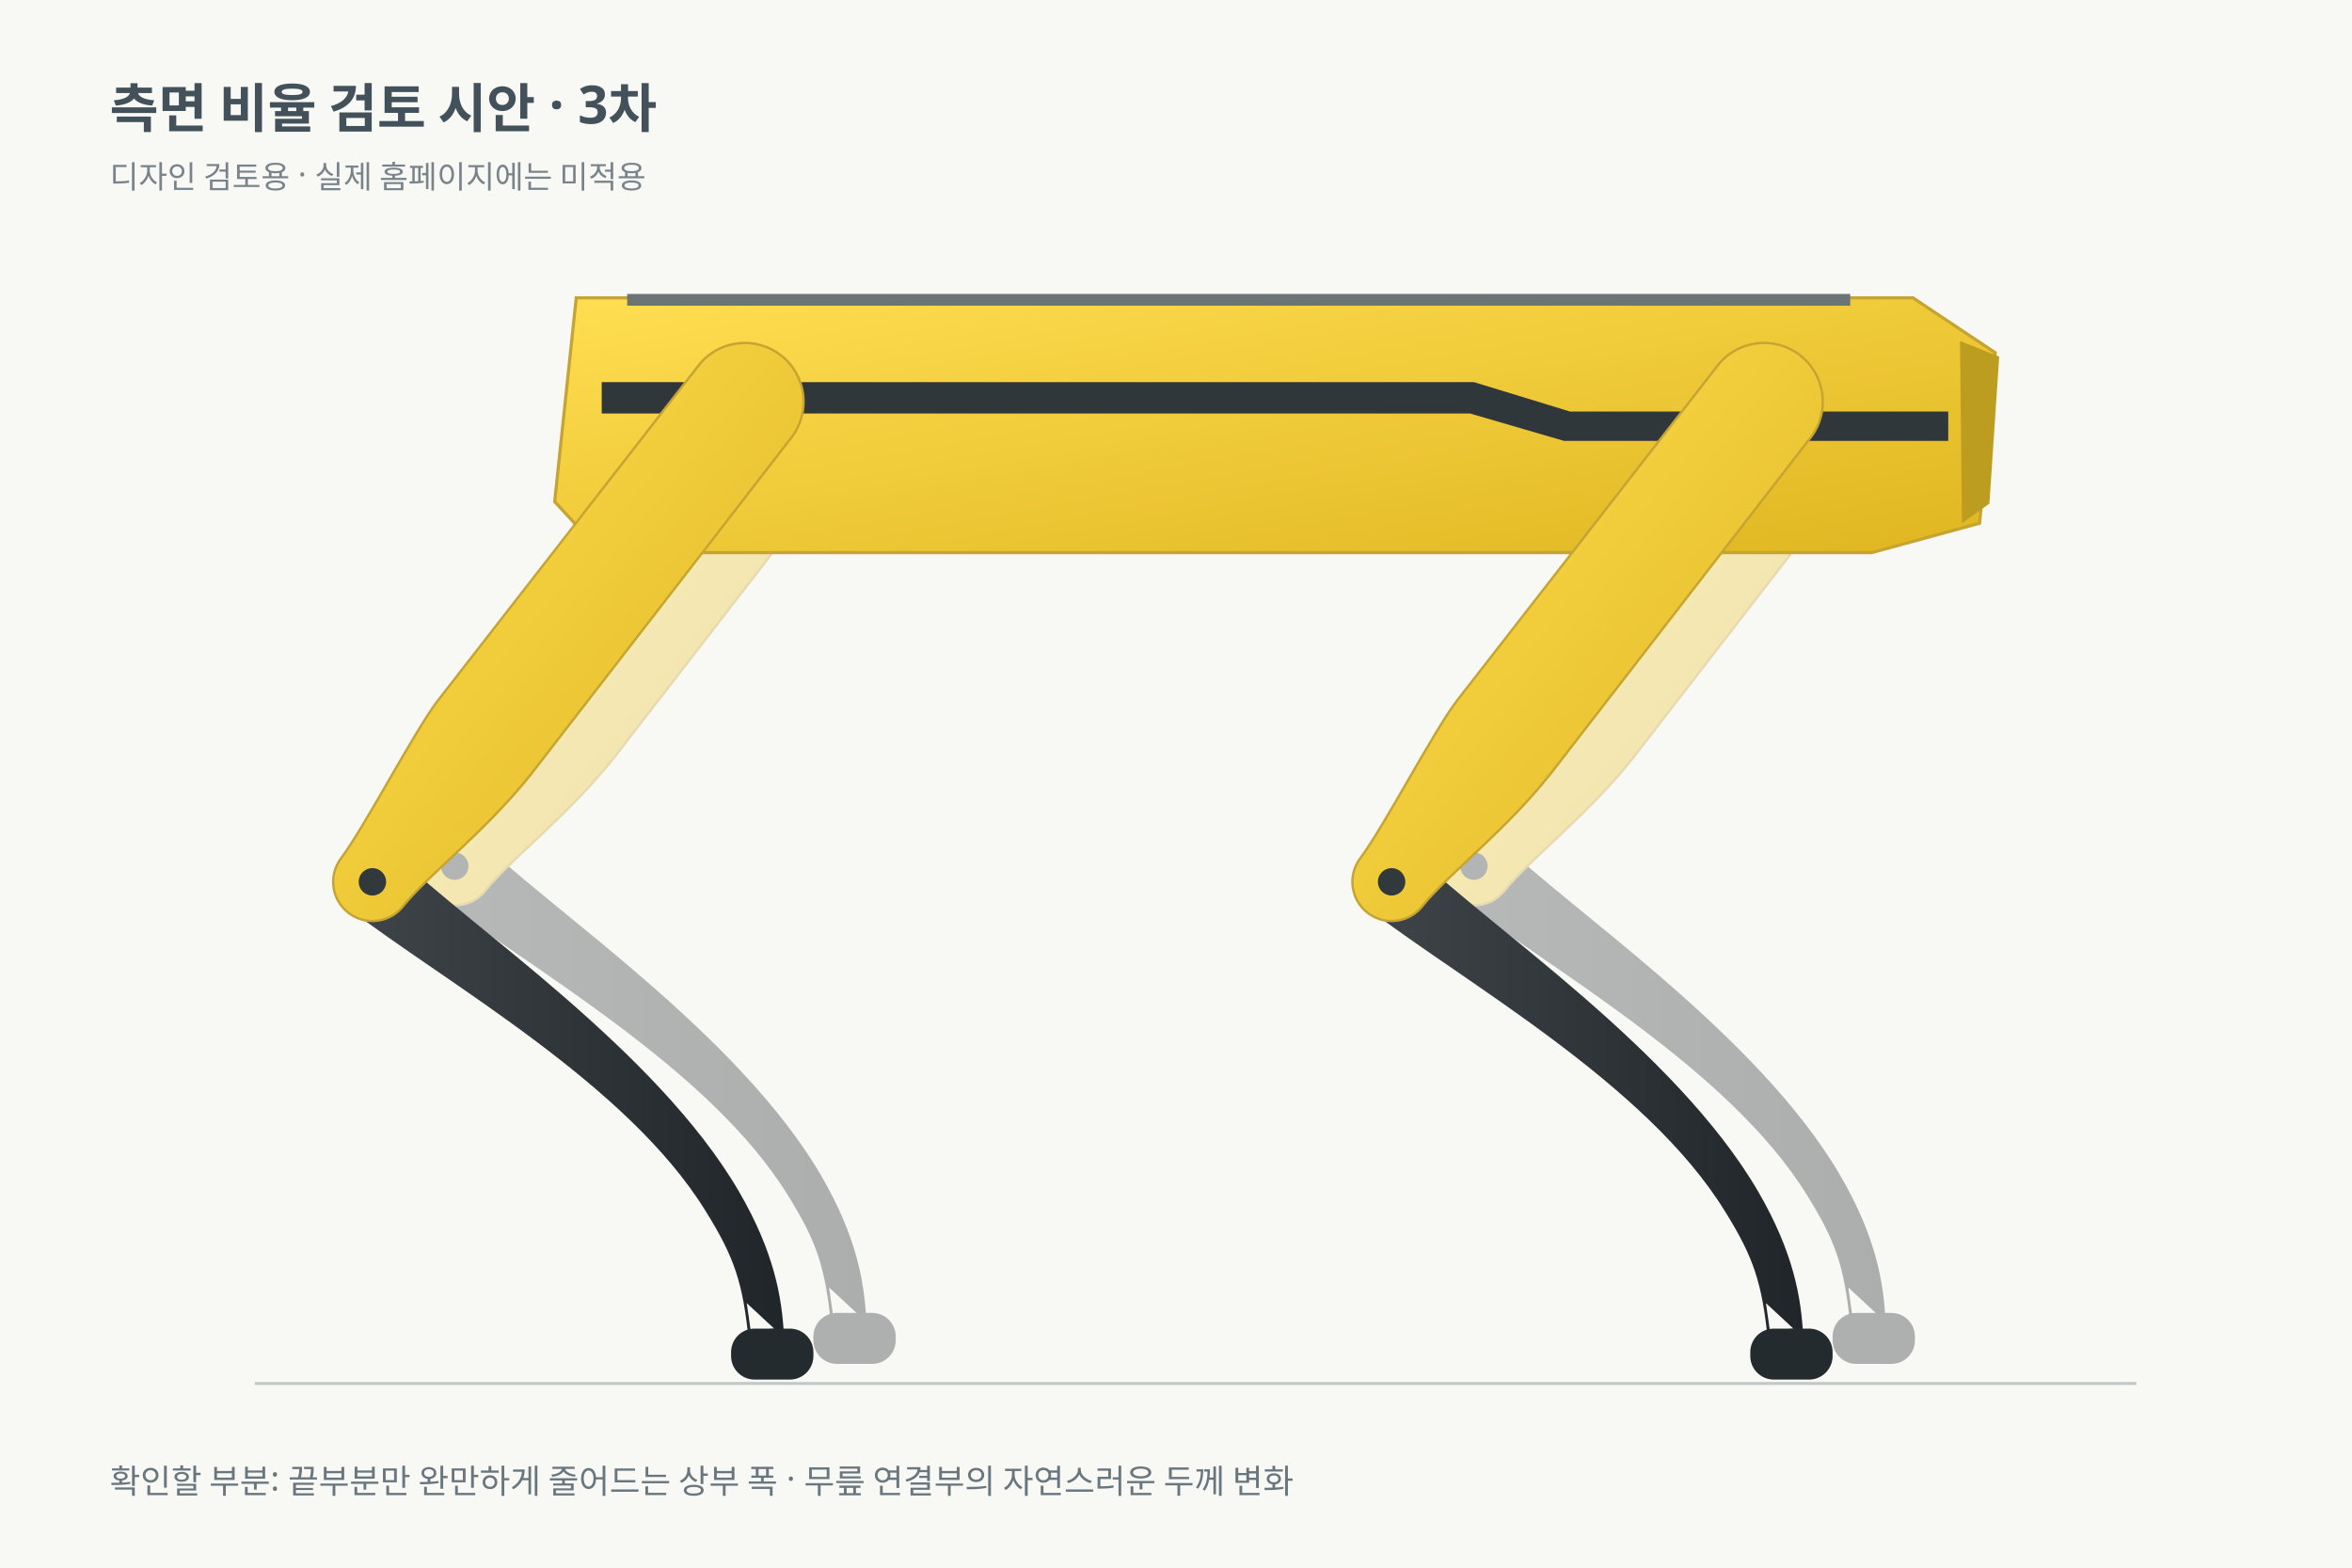
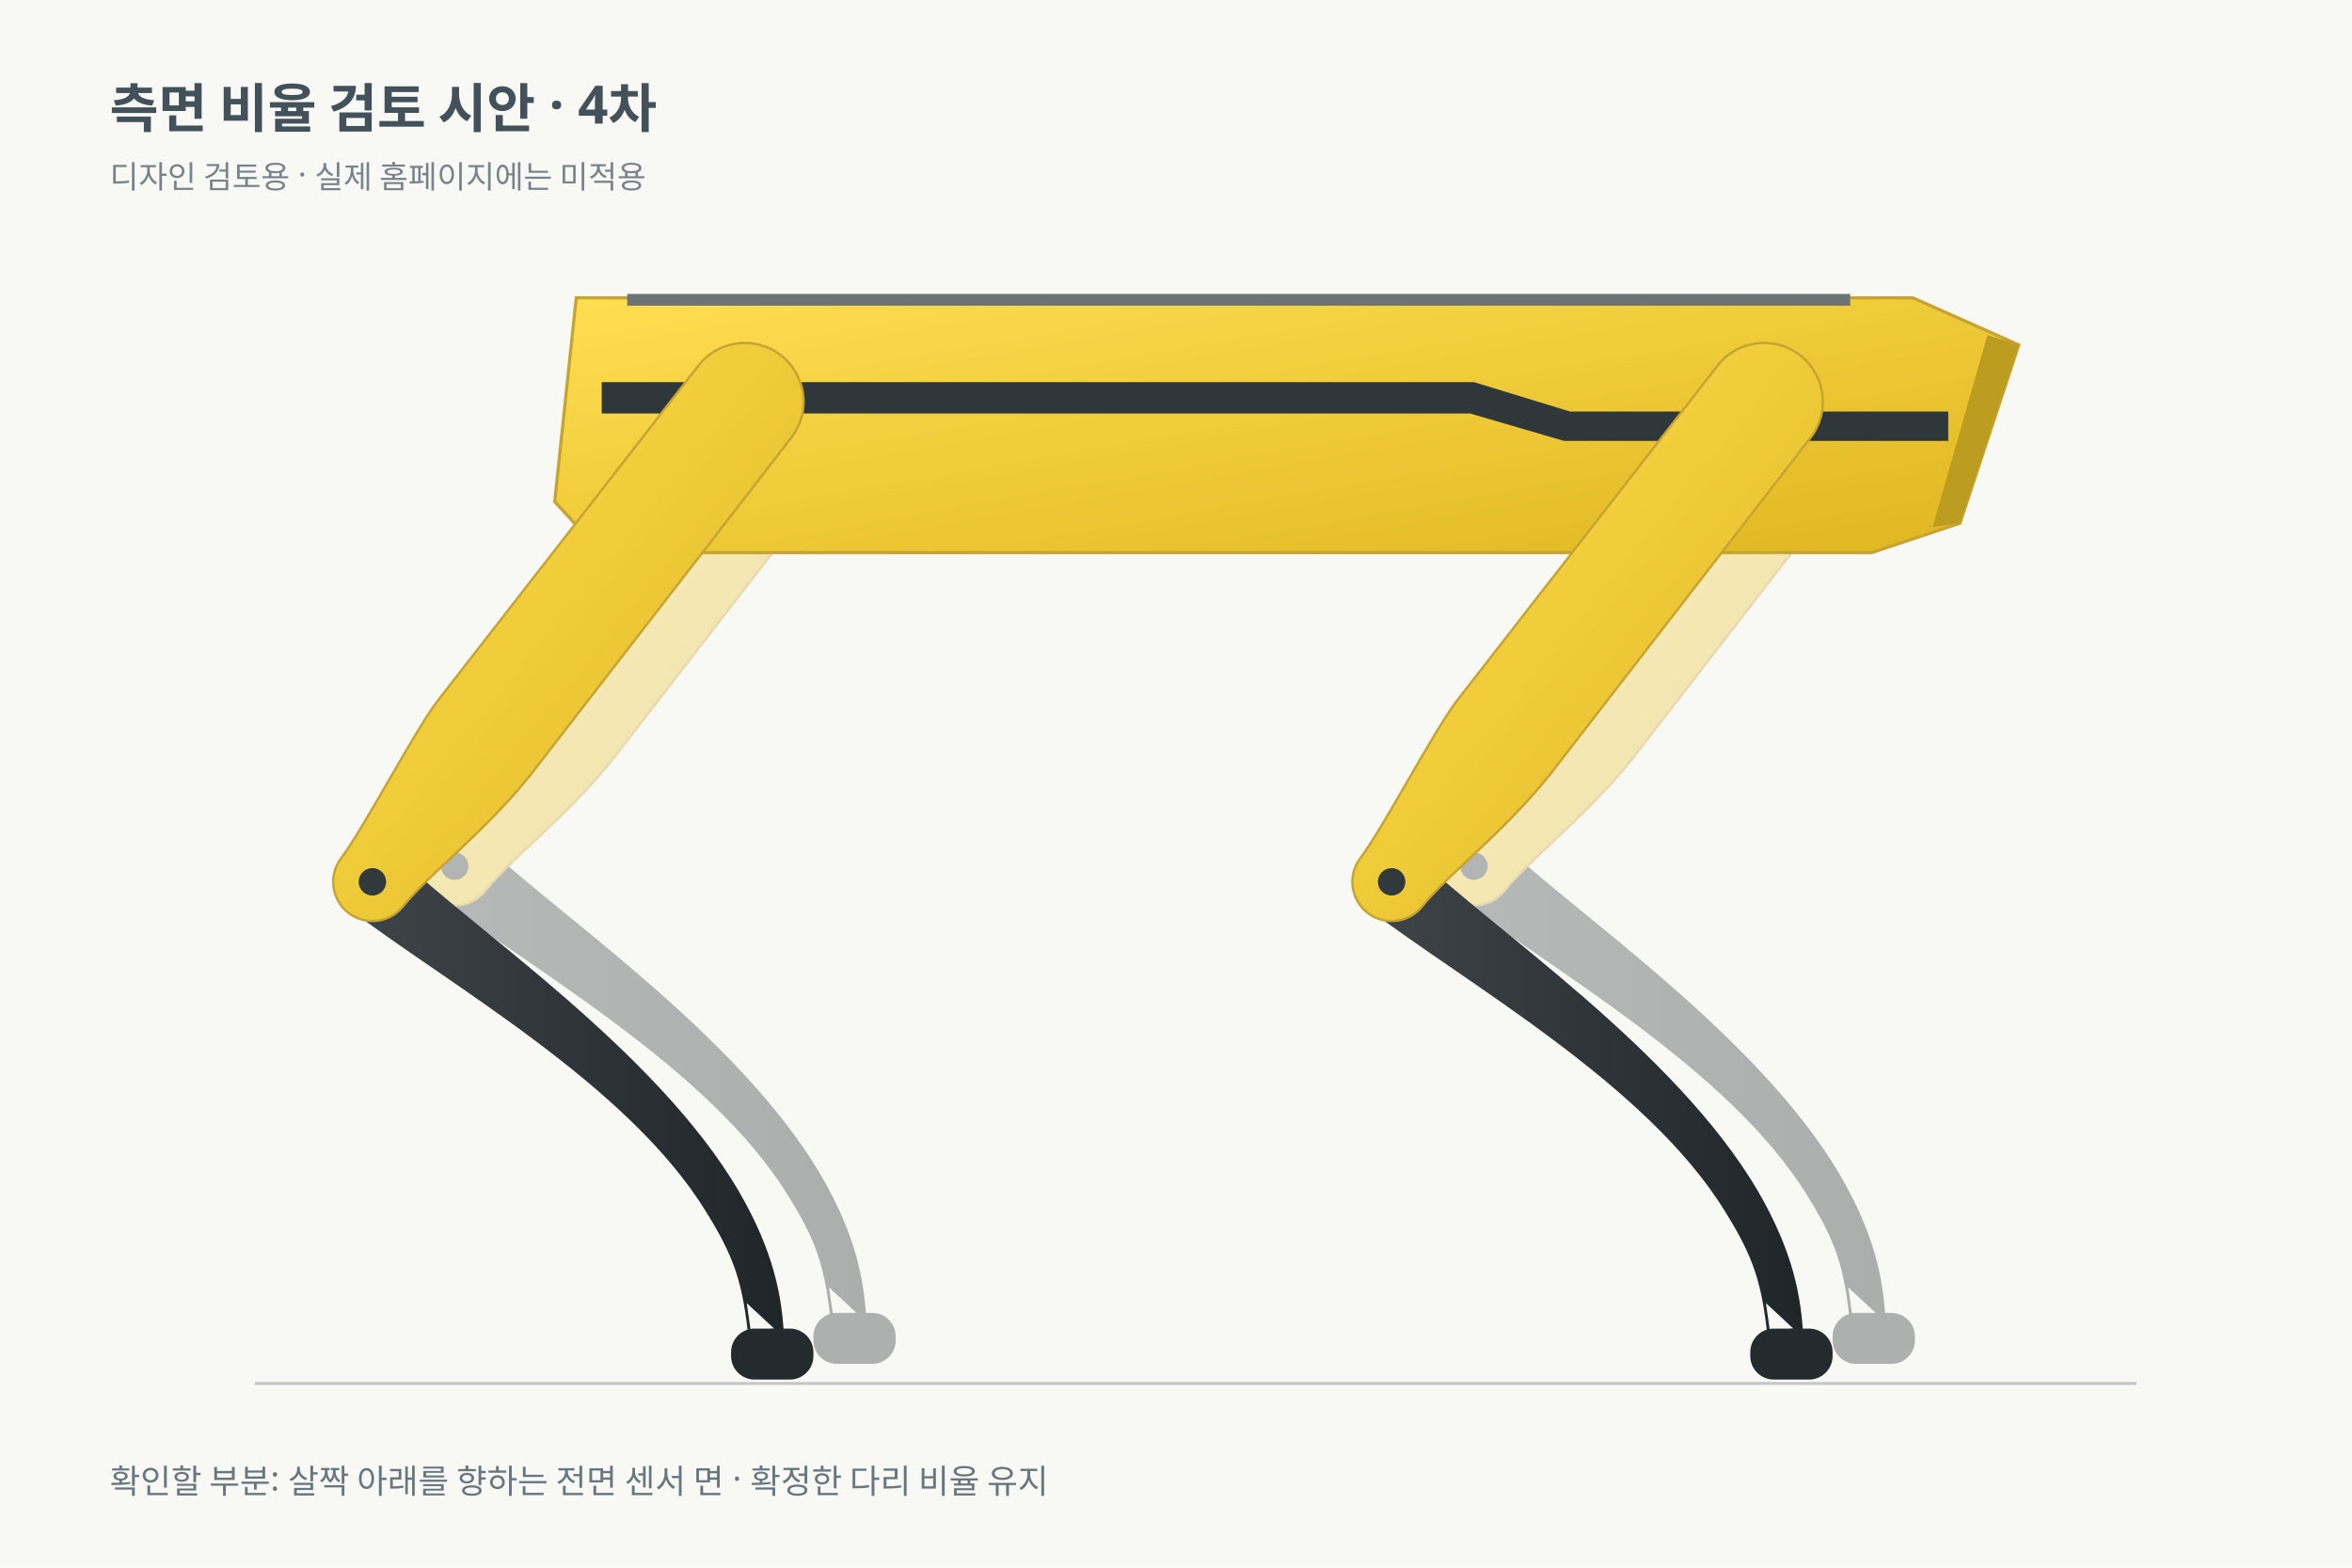
<svg xmlns="http://www.w3.org/2000/svg" viewBox="0 0 1200 800" role="img" aria-labelledby="title desc">
  <defs>
    <linearGradient id="yellow" x1="0" y1="0" x2="1" y2="1">
      <stop stop-color="#ffde51" />
      <stop offset="1" stop-color="#dfb620" />
    </linearGradient>
    <linearGradient id="black" x1="0" x2="1">
      <stop stop-color="#3f4548" />
      <stop offset="1" stop-color="#1f2528" />
    </linearGradient>
    <g id="leg">
      <path d="M203 437C240 473 335 536 377 608C395 639 399 662 400 682L382 684C379 655 375 642 360 618C320 553 228 502 177 463Z" fill="url(#black)" />
      <path d="M404 223L271 395C248 424 219 446 206 462A20 20 0 0 1 174 438C186 422 211 374 223 358L356 187A30 30 0 0 1 404 223Z" fill="url(#yellow)" stroke="#c5a432" stroke-width="1.2" />
      <path d="M381 665L395 678L383 679Z" fill="#f8f8f5" />
      <rect x="373" y="678" width="42" height="26" rx="12" fill="#242b2e" />
      <circle cx="190" cy="450" r="7" fill="#32393c" />
    </g>
  </defs>
  <rect width="1200" height="800" fill="#f8f8f5" />
-   <text x="56" y="65" font-family="sans-serif" font-size="27" font-weight="600" fill="#43515a">측면 비율 검토 시안 · 3차</text>
+   <text x="56" y="65" font-family="sans-serif" font-size="27" font-weight="600" fill="#43515a">측면 비율 검토 시안 · 4차</text>
  <text x="56" y="96" font-family="sans-serif" font-size="16" fill="#78838a">디자인 검토용 · 실제 홈페이지에는 미적용</text>
  <path d="M130 706H1090" stroke="#c2c8c8" stroke-width="1.5" />
  <g opacity=".35" transform="translate(42 -8)">
    <use href="#leg" />
    <use href="#leg" x="520" />
  </g>
-   <path d="M294 152H976L1018 180L1010 267L955 282H307L283 256Z" fill="url(#yellow)" stroke="#c5a432" stroke-width="1.6" />
+   <path d="M294 152H976L1030 176L1000 267L955 282H307L283 256Z" fill="url(#yellow)" stroke="#c5a432" stroke-width="1.6" />
  <path d="M307 195H752L801 210H994V225H798L750 211H307Z" fill="#30373a" />
  <path d="M320 153H944" stroke="#6c7476" stroke-width="6" />
-   <path d="M1000 174L1020 182L1015 257L1001 267Z" fill="#bd9d20" />
+   <path d="M1014 171L1030 176L1000 267L986 269Z" fill="#bd9d20" />
  <use href="#leg" />
  <use href="#leg" x="520" />
-   <text x="56" y="762" font-family="sans-serif" font-size="17" fill="#68767e">확인할 부분: 끝부분만 완만하게 줄어드는 상부 폭 · 무릎 연결부의 자연스러운 두께 변화</text>
+   <text x="56" y="762" font-family="sans-serif" font-size="17" fill="#68767e">확인할 부분: 살짝 아래를 향하는 전면 센서 면 · 확정한 다리 비율 유지</text>
</svg>
